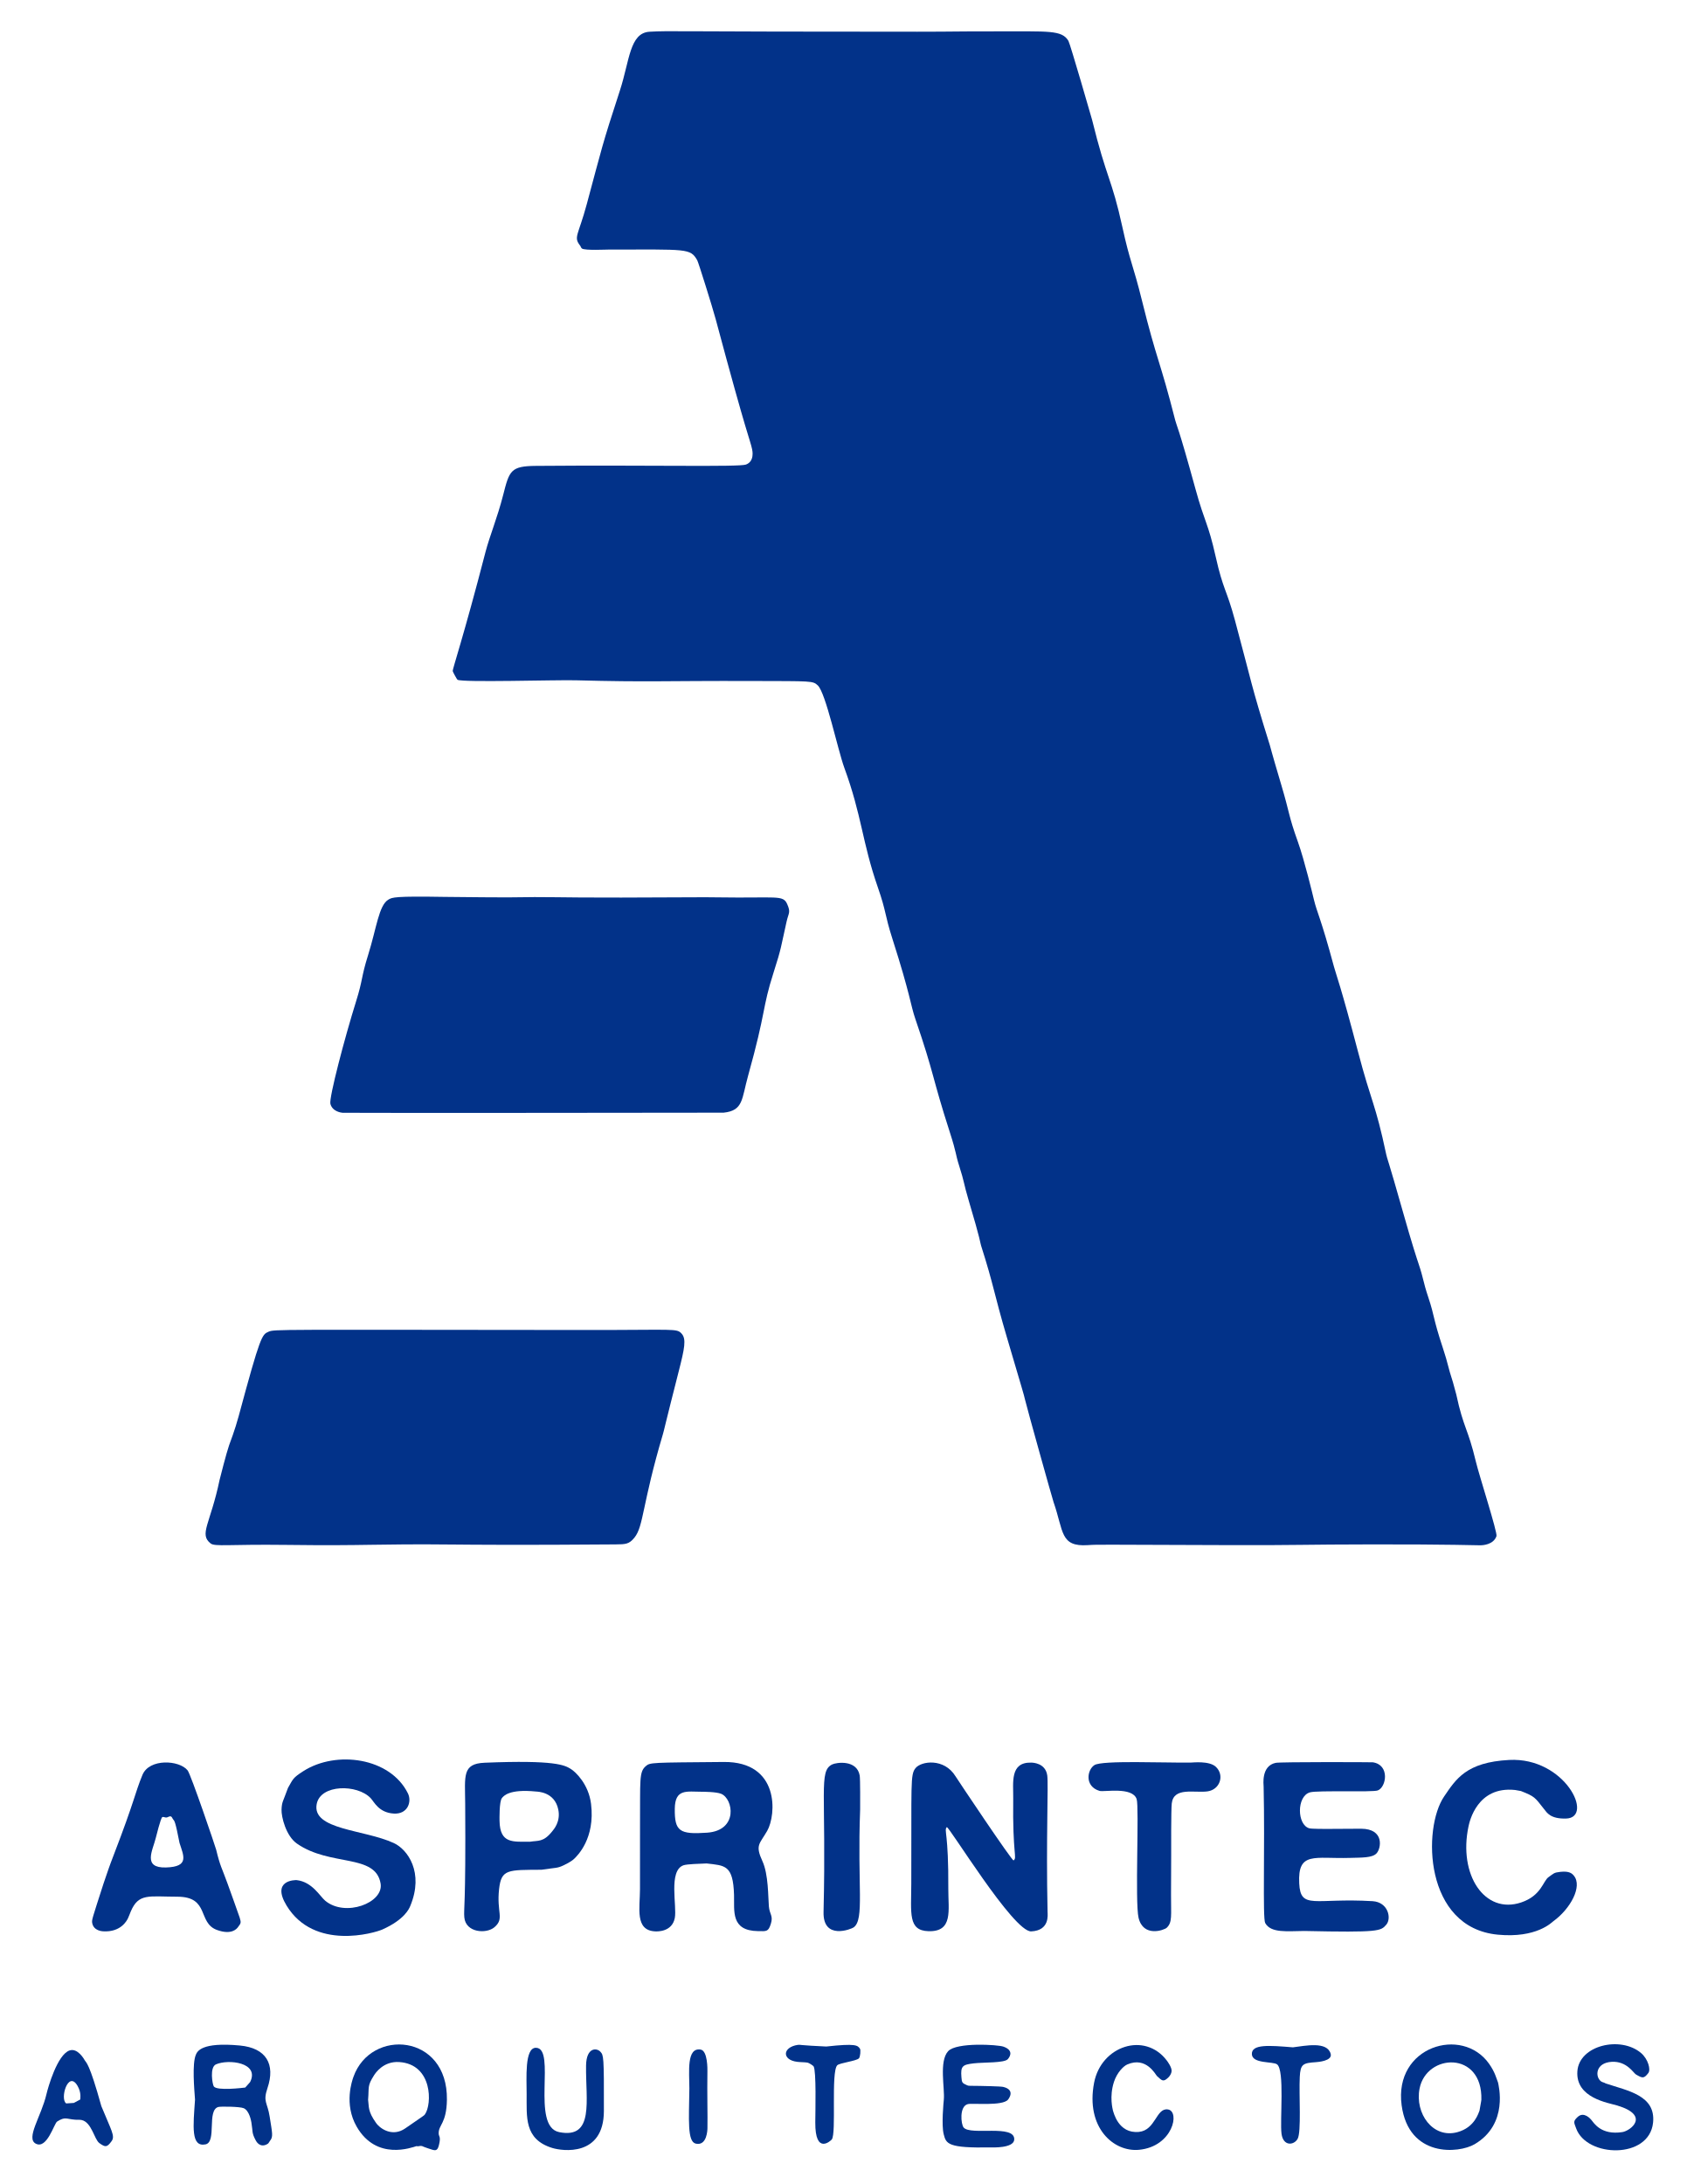
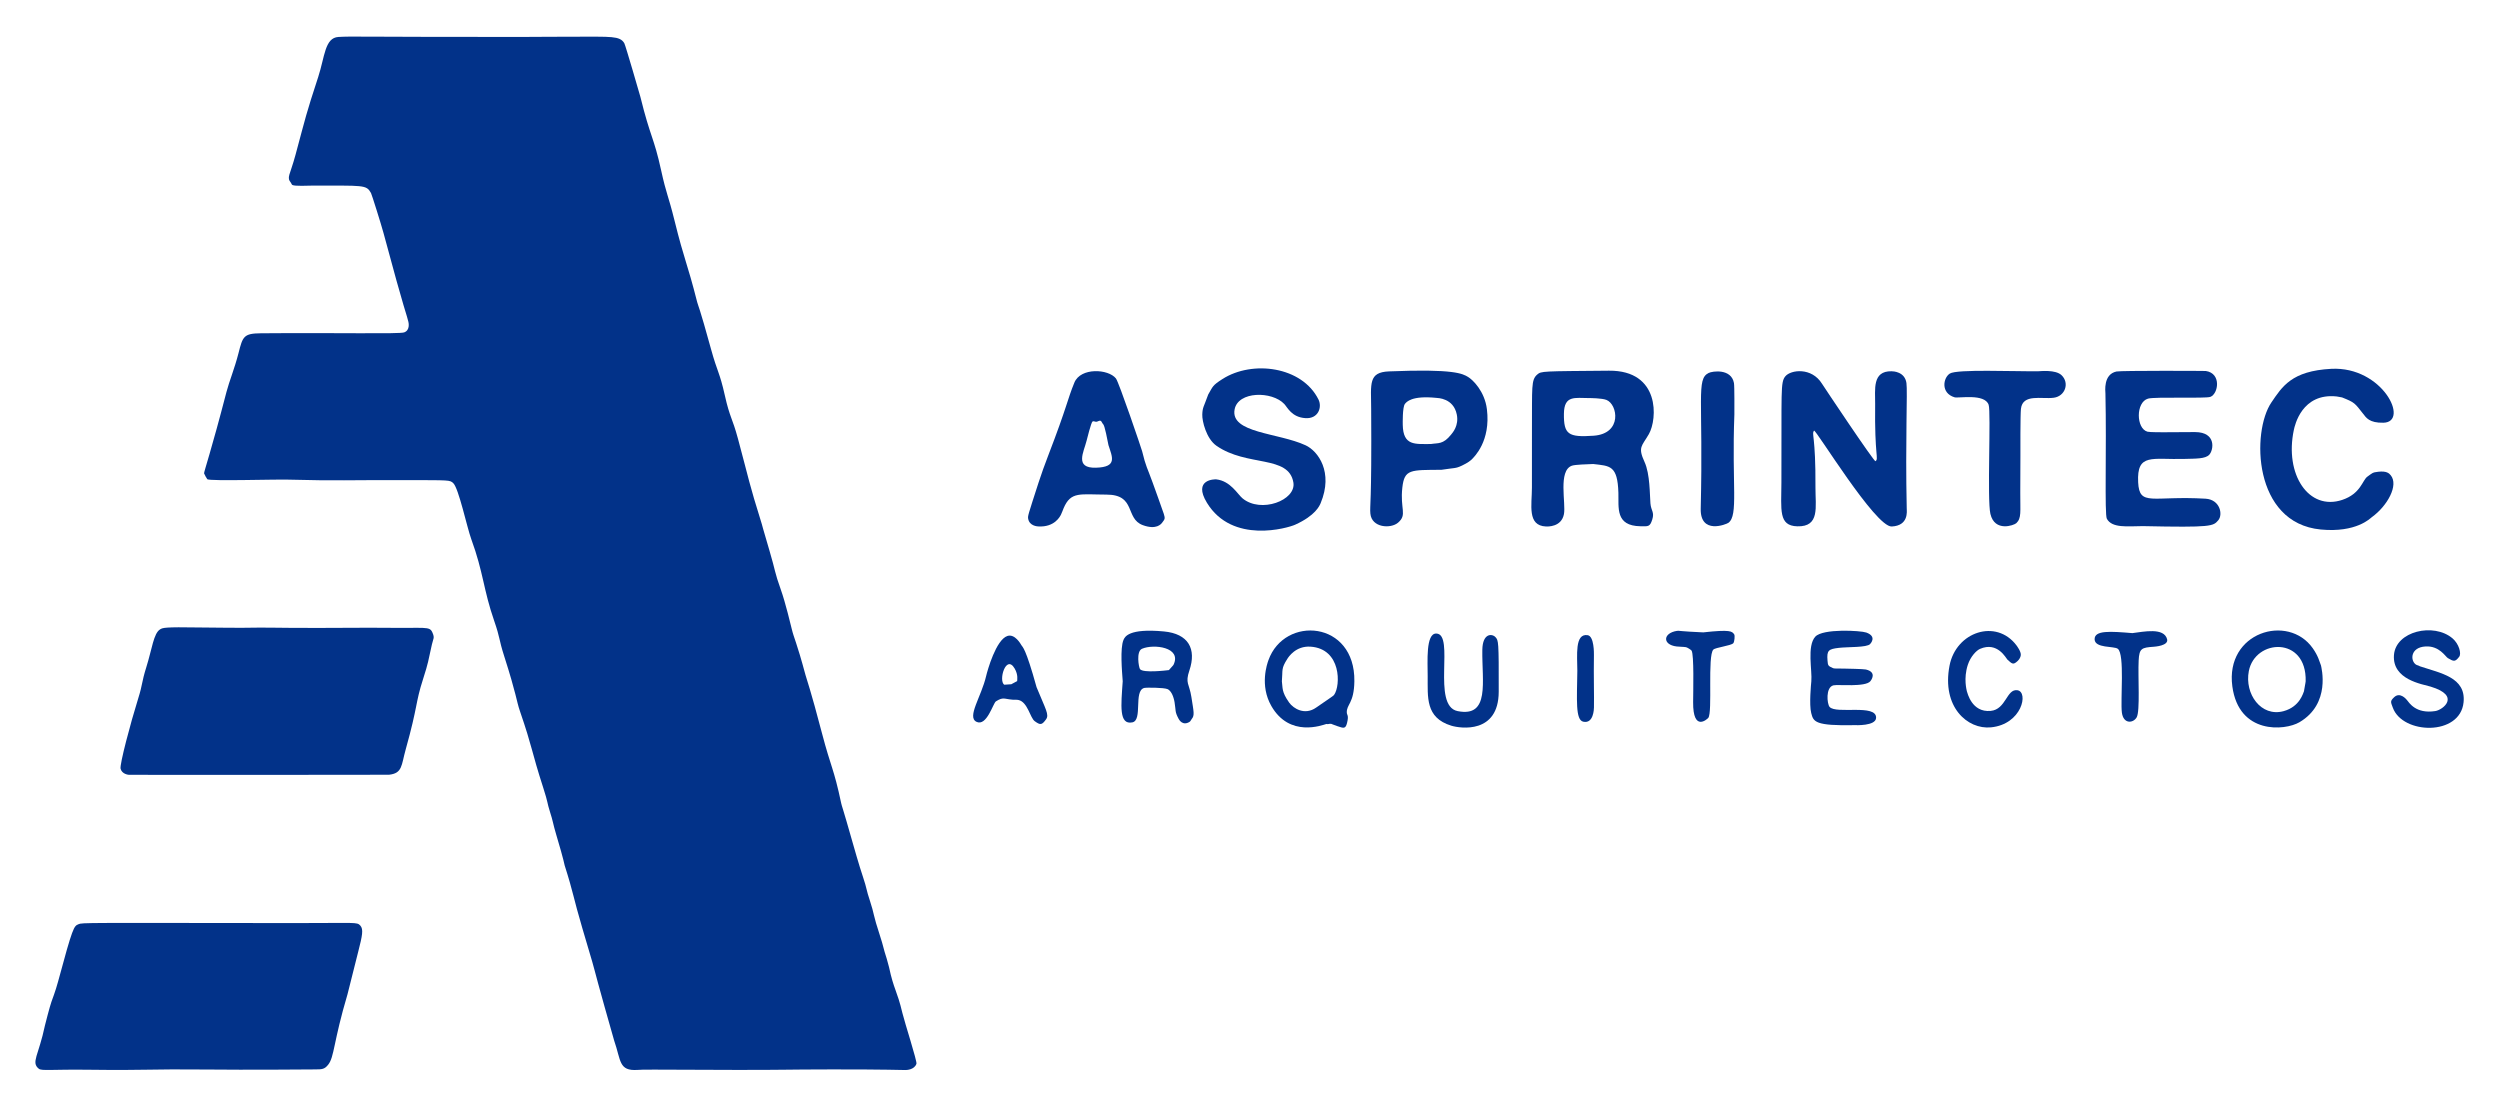
- <svg xmlns="http://www.w3.org/2000/svg" xmlns:ns1="https://www.affinity.studio/" width="100%" height="100%" viewBox="165 65 735 952" version="1.1" xml:space="preserve" style="fill-rule:evenodd;clip-rule:evenodd;stroke-linejoin:round;stroke-miterlimit:2;">
+ <svg xmlns="http://www.w3.org/2000/svg" xmlns:ns1="https://www.affinity.studio/" width="100%" height="100%" viewBox="30 166 1667 737" version="1.1" xml:space="preserve" style="fill-rule:evenodd;clip-rule:evenodd;stroke-linejoin:round;stroke-miterlimit:2;">
  <g transform="matrix(1,0,0,1,-1130,-1276)">
-     <g id="Mesa-de-trabajo4" ns1:id="Mesa de trabajo4" transform="matrix(1,0,0,1,0,-0.069275)">
+     <g id="Mesa-de-trabajo4" ns1:id="Mesa de trabajo4" transform="matrix(1.604755,0,0,1,-683.3732,-0.069275)">
      <rect x="1130" y="1276.069" width="1080" height="1080" style="fill:none;" />
-       <g transform="matrix(2.480803,0,0,2.480803,1147.791,1295.011)">
+       <g transform="matrix(1.614078,0,0,2.5902,1009.323,1404.181)">
        <path d="M315.205,263.578C316.497,269.595 317.219,269.386 318.666,275.45C319.237,277.843 322.478,287.867 322.27,288.475C321.738,290.029 319.748,290.082 319.491,290.089C319.144,290.098 313.949,289.911 300.5,289.929C287.999,289.946 288.022,290.088 275.499,290.056C252.477,289.998 252.48,289.923 250.483,290.057C245.572,290.386 246.244,287.647 244.454,282.514C244.209,281.809 239.812,266.075 239.443,264.517C239.167,263.354 239.147,263.381 236.259,253.575C233.892,245.538 234,244.595 231.717,237.436C231.517,236.808 231.706,236.761 229.536,229.489C228.627,226.44 228.826,226.404 227.859,223.388C227.198,221.325 227.439,221.279 226.243,217.573C223.04,207.646 223.564,207.501 220.171,197.618C219.296,195.07 219.315,193.452 216.161,183.601C214.71,179.073 215.134,178.964 213.574,174.474C210.789,166.459 210.798,161.962 207.674,153.436C206.552,150.372 204.433,140.31 203.019,138.992C202.144,138.175 201.994,138.256 191.5,138.223C175.549,138.173 173.611,138.448 160.501,138.099C156.961,138.005 140.635,138.517 139.715,138.004C139.634,137.959 138.905,136.64 138.884,136.487C138.833,136.093 140.743,130.62 144.646,115.54C145.351,112.819 146.735,109.501 147.739,105.563C148.836,101.257 149.047,100.463 153.499,100.425C173.555,100.256 189.134,100.647 190.393,100.194C191.949,99.635 191.535,97.73 191.485,97.503C191.081,95.645 190.738,95.74 185.077,74.614C184.532,72.58 182.056,64.676 181.851,64.313C180.632,62.152 180.062,62.423 166.5,62.412C165.828,62.411 162.203,62.602 161.607,62.245C161.426,62.137 161.391,61.881 161.26,61.714C160.069,60.187 160.935,59.992 162.423,54.481C165.147,44.389 165.021,44.366 168.267,34.433C169.96,29.251 169.953,24.339 173.473,24.141C177.229,23.929 177.21,24.148 220.5,24.138C227.515,24.137 227.498,24.06 234.503,24.076C243.562,24.096 245.911,23.808 247.06,25.746C247.375,26.275 251.186,39.488 251.208,39.579C253.794,50.092 254.66,49.844 256.547,58.489C257.892,64.65 258.381,64.899 259.981,71.369C262.608,81.995 263.138,81.828 265.828,92.413C266.077,93.392 266.316,93.319 269.396,104.529C271.039,110.511 271.58,110.337 272.938,116.392C274.252,122.252 274.84,122.068 276.319,127.554C279.29,138.571 279.048,138.616 282.453,149.514C282.626,150.07 282.56,150.083 284.47,156.509C286.005,161.675 285.683,161.751 287.396,166.533C288.518,169.666 289.986,175.778 290.181,176.589C290.77,179.041 291.363,179.686 293.721,188.435C294.102,189.851 294.894,191.734 297.949,203.382C300.322,212.43 300.958,212.251 302.901,221.413C303.073,222.228 303.198,222.182 305.807,231.409C307.479,237.325 308.3,239.768 308.541,240.487C309.551,243.493 309.301,243.547 310.308,246.564C311.434,249.94 311.069,250.037 312.844,255.398C313.841,258.41 313.647,258.455 314.629,261.463C314.683,261.63 314.671,261.619 315.205,263.578Z" style="fill:rgb(2,50,137);" />
        <path d="M97.921,278.596C98.044,278.108 99.109,273.893 99.586,272.529C99.735,272.103 100.627,269.801 101.265,267.43C105.105,253.175 105.367,253.062 106.525,252.56C107.561,252.112 107.612,252.217 162.501,252.257C177.983,252.269 178.212,251.939 179.092,252.888C179.969,253.833 179.607,255.53 178.589,259.523C175.992,269.705 176.065,269.713 175.805,270.588C172.155,282.878 172.436,286.714 170.823,288.724C169.88,289.9 169.264,289.916 167.509,289.93C150.611,290.069 141.74,289.979 139.499,289.957C124.493,289.805 124.507,290.204 109.501,290.016C99.582,289.891 97.096,290.356 96.348,289.764C94.264,288.115 96.295,286.383 97.921,278.596Z" style="fill:rgb(2,50,137);" />
        <path d="M148.499,176.243C156.426,176.104 156.404,176.298 168.5,176.276C182.019,176.252 181.997,176.185 185.504,176.24C195.883,176.403 196.914,175.761 197.649,177.424C198.303,178.904 197.893,178.942 197.54,180.509C196.525,185.008 196.676,185.026 195.261,189.433C193.205,195.834 194.008,196.028 190.78,207.581C189.635,211.679 189.97,213.698 186.478,214.072C186.271,214.094 119.985,214.14 119.532,214.092C119.32,214.07 117.758,213.905 117.39,212.525C117.111,211.48 119.955,200.734 121.877,194.598C123.154,190.52 122.745,190.43 124.021,186.358C125.494,181.66 125.891,177.639 127.575,176.64C128.259,176.234 128.638,176.009 137.506,176.158C141.311,176.221 148.06,176.24 148.499,176.243Z" style="fill:rgb(2,50,137);" />
-         <path d="M183.493,345.99C182.304,346.037 180.029,346.098 179.421,346.313C176.747,347.26 178.31,353.482 177.903,355.571C177.419,358.05 174.805,357.939 174.473,357.925C170.839,357.771 171.788,353.796 171.786,350.496C171.785,349.617 171.779,341.484 171.791,339.507C171.839,331.307 171.608,329.924 172.793,328.901C173.577,328.224 173.682,328.273 186.504,328.159C196.348,328.071 195.757,337.434 194.131,340.272C192.801,342.593 191.978,342.723 193.302,345.598C194.364,347.903 194.293,351.904 194.428,353.507C194.552,354.977 195.23,355.157 194.775,356.601C194.329,358.018 194.019,357.898 192.521,357.879C187.679,357.816 188.392,354.302 188.308,351.504C188.149,346.218 186.704,346.368 183.493,345.99ZM182.694,333.391C180.031,333.395 177.94,332.787 177.899,336.381C177.855,340.324 178.716,340.924 183.563,340.585C189.113,340.197 188.176,334.588 186.027,333.744C185.147,333.399 182.962,333.392 182.694,333.391Z" style="fill:rgb(2,50,137);" />
-         <path d="M227.212,330.657C227.551,331.207 237.195,345.658 237.43,345.456C238.094,344.884 237.231,344.669 237.362,334.497C237.396,331.814 236.747,328.191 240.5,328.269C240.79,328.275 243.021,328.322 243.341,330.515C243.572,332.097 243.114,341.511 243.397,354.502C243.409,355.033 243.782,357.764 240.532,357.926C237.411,358.082 225.963,339.22 225.68,339.612C225.169,340.318 226.013,340.425 225.958,350.495C225.939,354.181 226.85,358.019 222.483,357.893C218.864,357.789 219.432,354.792 219.453,349.5C219.522,331.873 219.243,330.405 220.204,329.231C221.225,327.985 225.224,327.442 227.212,330.657Z" style="fill:rgb(2,50,137);" />
-         <path d="M154.486,347.095C148.575,347.138 147.425,346.963 147.03,350.479C146.563,354.627 148.01,355.636 146.222,357.185C144.808,358.409 141.167,358.174 140.921,355.466C140.777,353.876 141.199,353.874 141.073,335.503C141.04,330.602 140.509,328.455 144.49,328.292C156.954,327.779 158.55,328.736 159.589,329.359C160.476,329.891 162.762,332.068 163.187,335.529C163.931,341.594 160.796,344.618 160.215,345.179C159.682,345.693 158.564,346.222 158.411,346.295C157.194,346.871 157.155,346.69 154.486,347.095ZM152.486,342.169C153.861,341.937 154.799,342.298 156.339,340.376C156.627,340.017 157.87,338.662 157.429,336.515C156.788,333.387 153.778,333.379 153.513,333.352C148.799,332.879 147.82,334.129 147.519,334.513C147.046,335.118 147.102,338.183 147.108,338.504C147.182,342.553 149.465,342.164 152.486,342.169Z" style="fill:rgb(2,50,137);" />
-         <path d="M77.533,349.511C78.415,346.968 78.37,346.968 79.341,344.446C83.067,334.769 82.994,333.773 84.367,330.435C85.571,327.509 90.839,327.806 92.304,329.637C92.878,330.353 97.202,343.09 97.315,343.556C98.065,346.637 98.249,346.557 99.33,349.557C99.502,350.032 101.339,355.127 101.453,355.511C101.722,356.418 101.696,356.471 101.128,357.211C100.947,357.446 100.044,358.62 97.451,357.672C94.017,356.417 96.212,351.842 90.511,351.833C85.441,351.825 83.703,351.181 82.316,354.424C82.144,354.826 82.01,355.246 81.817,355.639C81.644,355.992 80.607,358.103 77.458,357.914C77.268,357.903 75.812,357.816 75.549,356.492C75.436,355.922 75.474,355.902 77.533,349.511ZM90.88,342.381C90.129,338.489 89.988,338.524 89.747,338.231C89.611,338.064 89.555,337.777 89.346,337.722C89.088,337.654 88.836,337.897 88.571,337.92C88.329,337.942 88.057,337.738 87.845,337.856C87.577,338.004 86.77,341.261 86.695,341.563C86.162,343.714 84.35,346.817 88.503,346.695C92.671,346.573 91.591,344.635 90.88,342.381Z" style="fill:rgb(2,50,137);" />
-         <path d="M288.499,357.854C285.573,357.873 282.633,358.28 281.633,356.454C281.164,355.6 281.597,343.123 281.359,332.5C281.351,332.124 280.908,328.856 283.468,328.315C284.36,328.126 300.352,328.188 300.54,328.216C303.582,328.671 302.92,332.604 301.408,333.161C300.464,333.509 290.833,333.113 289.499,333.497C287.129,334.178 287.206,339.228 289.397,339.817C289.816,339.93 292.257,339.922 292.506,339.921C298.013,339.901 298.003,339.886 298.481,339.887C302.627,339.904 302.014,343.36 301.192,344.222C300.428,345.025 298.616,344.951 296.491,345.015C290.306,345.2 287.326,343.813 287.612,349.491C287.849,354.195 290.305,352.006 300.492,352.616C303.26,352.782 303.862,355.652 302.906,356.751C301.934,357.867 301.743,358.142 288.499,357.854Z" style="fill:rgb(2,50,137);" />
-         <path d="M109.936,332.72C110.846,331.166 110.707,330.999 112.67,329.748C118.391,326.101 127.886,327.348 131.011,333.678C131.732,335.138 130.982,337.391 128.5,337.224C125.88,337.048 125.084,335.176 124.472,334.524C122.137,332.036 115.632,332.039 114.979,335.569C114.139,340.108 123.321,339.995 128.542,342.411C130.946,343.523 133.88,347.557 131.423,353.463C131.227,353.936 130.436,355.838 126.537,357.59C125.166,358.206 114.543,361.361 109.695,353.397C106.951,348.889 111.217,348.891 111.483,348.921C114.197,349.234 115.54,351.749 116.475,352.533C119.994,355.482 126.781,352.916 126.212,349.522C125.321,344.211 117.348,346.584 111.504,342.495C109.575,341.145 108.756,337.788 108.806,336.522C108.862,335.106 109.063,335.167 109.936,332.72Z" style="fill:rgb(2,50,137);" />
-         <path d="M326.563,333.265C326.222,333.229 325.891,333.119 325.55,333.083C318.875,332.368 317.533,338.655 317.359,339.467C315.544,347.966 320.189,354.996 326.613,352.84C330.154,351.652 330.457,349.069 331.406,348.403C332.366,347.73 332.319,347.596 333.498,347.465C335.079,347.29 335.555,347.763 335.857,348.126C337.435,350.019 335.242,353.991 332.246,356.152C331.98,356.344 329.299,359.156 322.5,358.503C309.518,357.258 309.282,339.778 313.066,334.229C315.134,331.196 316.93,328.201 324.503,327.803C334.315,327.288 339.523,337.978 334.481,338.101C331.752,338.167 331.147,337.091 330.618,336.42C328.99,334.353 329.021,334.236 326.563,333.265Z" style="fill:rgb(2,50,137);" />
-         <path d="M132.506,395.661C131.756,395.871 125.489,398.315 121.998,392.217C119.735,388.265 121.209,384.135 121.444,383.475C124.509,374.883 138.034,375.893 137.862,387.504C137.799,391.783 136.332,391.894 136.419,393.503C136.446,393.989 136.834,393.974 136.461,395.476C136.165,396.668 135.768,396.453 134.595,396.064C133.561,395.72 133.583,395.663 133.49,395.645C132.993,395.549 133.003,395.757 132.506,395.661ZM124.014,387.513C124.196,388.776 123.925,389.488 125.405,391.573C126.21,392.708 128.376,394.054 130.546,392.536C133.764,390.285 133.805,390.352 134.002,390.076C135.255,388.32 135.389,381.288 129.495,380.886C126.665,380.693 125.271,382.877 125.055,383.215C123.834,385.129 124.205,385.264 124.014,387.513Z" style="fill:rgb(2,50,137);" />
-         <path d="M322.546,384.49C322.597,384.822 324.489,391.774 318.419,395.327C315.63,396.96 306.853,397.7 305.607,388.484C304.203,378.098 316.254,374.508 320.964,381.178C322.042,382.704 322.256,383.775 322.546,384.49ZM319.287,389.425C319.592,387.647 319.612,387.66 319.616,387.505C319.842,378.85 309.959,379.358 308.756,385.55C307.909,389.914 311.091,394.386 315.411,393.203C318.512,392.354 319.128,389.74 319.287,389.425Z" style="fill:rgb(2,50,137);" />
-         <path d="M265.116,344.5C265.116,347.784 265.11,347.771 265.09,351.498C265.071,355.127 265.352,356.335 264.325,357.294C263.894,357.696 260.213,359.052 259.382,355.525C258.737,352.785 259.522,336.067 259.047,334.677C258.29,332.457 253.296,333.47 252.529,333.241C249.863,332.444 250.338,329.527 251.633,328.705C253.001,327.838 263.804,328.322 268.503,328.268C268.925,328.263 271.81,327.918 272.967,329.012C274.537,330.498 273.683,333.037 271.478,333.329C269.188,333.633 265.547,332.507 265.216,335.452C265.09,336.569 265.113,343.776 265.116,344.5Z" style="fill:rgb(2,50,137);" />
-         <path d="M210.466,336.5C209.954,350.062 211.259,355.799 209.329,357.222C208.938,357.51 203.915,359.555 204.037,354.515C204.545,333.417 203.147,329.794 205.54,328.598C206.281,328.227 209.873,327.713 210.387,330.52C210.501,331.137 210.465,335.843 210.466,336.5Z" style="fill:rgb(2,50,137);" />
-         <path d="M93.604,387.496C93.465,385.57 93.078,381.193 93.75,379.606C93.996,379.023 94.708,377.34 101.485,377.979C106.123,378.417 107.752,381.268 106.338,385.448C105.504,387.913 106.324,387.926 106.72,390.475C107.166,393.351 107.378,394.001 106.787,394.707C106.642,394.881 106.57,395.132 106.377,395.252C105.041,396.083 104.369,394.83 104.287,394.677C103.524,393.254 103.792,393.178 103.509,391.498C103.471,391.274 103.159,389.423 102.158,388.994C101.461,388.695 98.087,388.671 97.702,388.777C95.638,389.341 97.463,394.94 95.448,395.35C92.855,395.877 93.282,392.18 93.604,387.496ZM102.426,385.364C103.235,384.444 103.253,384.466 103.3,384.371C104.965,380.961 99.482,380.331 97.286,381.29C96.133,381.794 96.672,384.854 96.907,385.173C97.495,385.971 101.988,385.418 102.426,385.364Z" style="fill:rgb(2,50,137);" />
-         <path d="M341.445,384.638C345.332,385.947 350.279,386.719 349.783,391.531C349.116,398.005 338.131,397.668 336.273,392.555C335.883,391.48 335.69,391.317 336.534,390.532C337.642,389.501 338.817,390.904 338.943,391.056C339.38,391.577 340.65,393.779 344.391,393.19C345.822,392.965 349.342,390.286 343.493,388.521C341.921,388.046 336.149,387.215 336.484,382.499C336.809,377.925 344.074,376.251 347.666,379.294C348.916,380.354 349.409,382.219 348.948,382.815C348.154,383.842 347.907,383.723 346.787,383.075C346.323,382.806 345.179,380.699 342.526,380.846C339.64,381.005 339.562,383.488 340.648,384.283C340.883,384.455 341.21,384.467 341.445,384.638Z" style="fill:rgb(2,50,137);" />
-         <path d="M231.5,385.078C231.827,385.084 235.144,385.144 235.59,385.249C237.783,385.768 236.58,387.319 236.463,387.47C235.533,388.669 230.209,388.066 229.386,388.275C227.86,388.664 228.176,391.812 228.647,392.383C229.857,393.849 237.677,391.759 237.542,394.503C237.465,396.075 233.553,395.881 233.501,395.882C225.831,396.034 225.577,395.247 225.147,393.567C224.732,391.944 225.12,387.992 225.167,387.509C225.366,385.491 224.293,380.754 225.929,378.974C227.392,377.383 234.643,377.813 235.675,378.188C237.729,378.935 236.521,380.254 236.395,380.391C235.777,381.067 232.133,380.914 230.43,381.114C228.466,381.345 228.098,381.577 228.261,383.538C228.339,384.483 228.366,384.568 229.241,384.958C229.59,385.114 229.599,385.031 231.5,385.078Z" style="fill:rgb(2,50,137);" />
-         <path d="M77.144,388.629C78.877,392.872 79.612,393.876 78.944,394.789C78.153,395.87 77.87,395.907 76.792,395.123C75.902,394.476 75.452,391.453 73.677,391.072C73.319,390.995 72.946,391.047 72.582,391.019C70.915,390.89 70.802,390.442 69.381,391.336C68.838,391.677 67.615,396.221 65.648,395.235C63.797,394.308 66.593,390.451 67.509,386.503C67.757,385.434 69.396,379.565 71.572,378.844C72.992,378.374 74.121,380.381 74.247,380.605C74.471,381.003 75.013,380.946 77.144,388.629ZM73.436,387.466C73.42,387.307 73.686,386.302 72.954,385.054C71.307,382.246 69.807,387.42 70.98,388.157L72.316,388.066L73.436,387.466Z" style="fill:rgb(2,50,137);" />
-         <path d="M151.869,386.51C151.876,383.789 151.473,378.355 153.502,378.377C157.151,378.415 152.534,392.192 157.591,393.199C163.82,394.438 162.216,387.582 162.311,381.493C162.362,378.253 164.197,378.367 164.83,379.077C165.389,379.703 165.468,379.776 165.442,389.502C165.419,397.59 158.114,396.515 156.388,395.986C151.383,394.453 151.902,390.507 151.869,386.51Z" style="fill:rgb(2,50,137);" />
-         <path d="M254.883,389.402C254.984,389.639 255.786,393.505 259.439,393.159C262.391,392.88 262.46,388.891 264.546,389.211C266.718,389.544 265.415,395.724 259.485,396.302C254.999,396.739 250.056,392.407 251.573,384.517C252.82,378.029 260.481,375.518 264.341,380.611C264.441,380.744 265.261,381.825 265.19,382.503C265.146,382.925 264.893,383.332 264.584,383.624C263.709,384.449 263.51,384.15 262.625,383.351C262.377,383.126 260.751,379.846 257.392,381.312C256.72,381.605 255.59,382.751 255.065,384.364C254.208,386.999 254.856,389.212 254.883,389.402Z" style="fill:rgb(2,50,137);" />
-         <path d="M286.508,378.298C288.669,378.03 292.56,377.177 293.144,379.468C293.458,380.703 290.813,380.886 290.579,380.903C288.278,381.062 287.825,381.209 287.708,383.516C287.549,386.641 288.015,393.22 287.323,394.398C286.654,395.537 284.807,395.705 284.505,393.499C284.188,391.174 285.091,382.29 283.711,381.285C282.983,380.754 279.364,381.211 279.294,379.505C279.22,377.702 282.334,377.959 286.508,378.298Z" style="fill:rgb(2,50,137);" />
-         <path d="M204.514,378.157C209.724,377.585 210.022,377.935 210.439,378.549C210.592,378.775 210.487,379.974 210.258,380.226C209.817,380.71 206.862,381.03 206.446,381.452C205.311,382.606 206.323,393.444 205.483,394.487C205.274,394.747 202.548,397.237 202.586,391.5C202.6,389.329 202.776,382.471 202.292,381.645C202.208,381.502 201.456,381.02 201.215,380.984C200.623,380.896 200.018,380.92 199.423,380.848C196.684,380.515 196.792,378.272 199.524,377.865C199.92,377.806 199.914,377.951 204.514,378.157Z" style="fill:rgb(2,50,137);" />
-         <path d="M180.463,385.5C180.455,382.579 179.94,378.298 182.437,378.692C183.69,378.89 183.637,382.182 183.632,382.502C183.567,386.548 183.686,390.207 183.638,392.505C183.632,392.777 183.571,395.666 181.588,395.22C180.077,394.88 180.388,391.029 180.463,385.5Z" style="fill:rgb(2,50,137);" />
+         <g transform="matrix(1.347403,0,0,1.347403,249.248,-332.1076)">
+           <path d="M183.493,345.99C182.304,346.037 180.029,346.098 179.421,346.313C176.747,347.26 178.31,353.482 177.903,355.571C177.419,358.05 174.805,357.939 174.473,357.925C170.839,357.771 171.788,353.796 171.786,350.496C171.785,349.617 171.779,341.484 171.791,339.507C171.839,331.307 171.608,329.924 172.793,328.901C173.577,328.224 173.682,328.273 186.504,328.159C196.348,328.071 195.757,337.434 194.131,340.272C192.801,342.593 191.978,342.723 193.302,345.598C194.364,347.903 194.293,351.904 194.428,353.507C194.552,354.977 195.23,355.157 194.775,356.601C194.329,358.018 194.019,357.898 192.521,357.879C187.679,357.816 188.392,354.302 188.308,351.504C188.149,346.218 186.704,346.368 183.493,345.99ZM182.694,333.391C180.031,333.395 177.94,332.787 177.899,336.381C177.855,340.324 178.716,340.924 183.563,340.585C189.113,340.197 188.176,334.588 186.027,333.744C185.147,333.399 182.962,333.392 182.694,333.391Z" style="fill:rgb(2,50,137);" />
+         </g>
+         <g transform="matrix(1.347403,0,0,1.347403,249.248,-332.1076)">
+           <path d="M227.212,330.657C227.551,331.207 237.195,345.658 237.43,345.456C238.094,344.884 237.231,344.669 237.362,334.497C237.396,331.814 236.747,328.191 240.5,328.269C240.79,328.275 243.021,328.322 243.341,330.515C243.572,332.097 243.114,341.511 243.397,354.502C243.409,355.033 243.782,357.764 240.532,357.926C237.411,358.082 225.963,339.22 225.68,339.612C225.169,340.318 226.013,340.425 225.958,350.495C225.939,354.181 226.85,358.019 222.483,357.893C218.864,357.789 219.432,354.792 219.453,349.5C219.522,331.873 219.243,330.405 220.204,329.231C221.225,327.985 225.224,327.442 227.212,330.657Z" style="fill:rgb(2,50,137);" />
+         </g>
+         <g transform="matrix(1.347403,0,0,1.347403,249.248,-332.1076)">
+           <path d="M154.486,347.095C148.575,347.138 147.425,346.963 147.03,350.479C146.563,354.627 148.01,355.636 146.222,357.185C144.808,358.409 141.167,358.174 140.921,355.466C140.777,353.876 141.199,353.874 141.073,335.503C141.04,330.602 140.509,328.455 144.49,328.292C156.954,327.779 158.55,328.736 159.589,329.359C160.476,329.891 162.762,332.068 163.187,335.529C163.931,341.594 160.796,344.618 160.215,345.179C159.682,345.693 158.564,346.222 158.411,346.295C157.194,346.871 157.155,346.69 154.486,347.095ZM152.486,342.169C153.861,341.937 154.799,342.298 156.339,340.376C156.627,340.017 157.87,338.662 157.429,336.515C156.788,333.387 153.778,333.379 153.513,333.352C148.799,332.879 147.82,334.129 147.519,334.513C147.046,335.118 147.102,338.183 147.108,338.504C147.182,342.553 149.465,342.164 152.486,342.169Z" style="fill:rgb(2,50,137);" />
+         </g>
+         <g transform="matrix(1.347403,0,0,1.347403,249.248,-332.1076)">
+           <path d="M77.533,349.511C78.415,346.968 78.37,346.968 79.341,344.446C83.067,334.769 82.994,333.773 84.367,330.435C85.571,327.509 90.839,327.806 92.304,329.637C92.878,330.353 97.202,343.09 97.315,343.556C98.065,346.637 98.249,346.557 99.33,349.557C99.502,350.032 101.339,355.127 101.453,355.511C101.722,356.418 101.696,356.471 101.128,357.211C100.947,357.446 100.044,358.62 97.451,357.672C94.017,356.417 96.212,351.842 90.511,351.833C85.441,351.825 83.703,351.181 82.316,354.424C82.144,354.826 82.01,355.246 81.817,355.639C81.644,355.992 80.607,358.103 77.458,357.914C77.268,357.903 75.812,357.816 75.549,356.492C75.436,355.922 75.474,355.902 77.533,349.511ZM90.88,342.381C90.129,338.489 89.988,338.524 89.747,338.231C89.611,338.064 89.555,337.777 89.346,337.722C89.088,337.654 88.836,337.897 88.571,337.92C88.329,337.942 88.057,337.738 87.845,337.856C87.577,338.004 86.77,341.261 86.695,341.563C86.162,343.714 84.35,346.817 88.503,346.695C92.671,346.573 91.591,344.635 90.88,342.381Z" style="fill:rgb(2,50,137);" />
+         </g>
+         <g transform="matrix(1.347403,0,0,1.347403,249.248,-332.1076)">
+           <path d="M288.499,357.854C285.573,357.873 282.633,358.28 281.633,356.454C281.164,355.6 281.597,343.123 281.359,332.5C281.351,332.124 280.908,328.856 283.468,328.315C284.36,328.126 300.352,328.188 300.54,328.216C303.582,328.671 302.92,332.604 301.408,333.161C300.464,333.509 290.833,333.113 289.499,333.497C287.129,334.178 287.206,339.228 289.397,339.817C289.816,339.93 292.257,339.922 292.506,339.921C298.013,339.901 298.003,339.886 298.481,339.887C302.627,339.904 302.014,343.36 301.192,344.222C300.428,345.025 298.616,344.951 296.491,345.015C290.306,345.2 287.326,343.813 287.612,349.491C287.849,354.195 290.305,352.006 300.492,352.616C303.26,352.782 303.862,355.652 302.906,356.751C301.934,357.867 301.743,358.142 288.499,357.854Z" style="fill:rgb(2,50,137);" />
+         </g>
+         <g transform="matrix(1.347403,0,0,1.347403,249.248,-332.1076)">
+           <path d="M109.936,332.72C110.846,331.166 110.707,330.999 112.67,329.748C118.391,326.101 127.886,327.348 131.011,333.678C131.732,335.138 130.982,337.391 128.5,337.224C125.88,337.048 125.084,335.176 124.472,334.524C122.137,332.036 115.632,332.039 114.979,335.569C114.139,340.108 123.321,339.995 128.542,342.411C130.946,343.523 133.88,347.557 131.423,353.463C131.227,353.936 130.436,355.838 126.537,357.59C125.166,358.206 114.543,361.361 109.695,353.397C106.951,348.889 111.217,348.891 111.483,348.921C114.197,349.234 115.54,351.749 116.475,352.533C119.994,355.482 126.781,352.916 126.212,349.522C125.321,344.211 117.348,346.584 111.504,342.495C109.575,341.145 108.756,337.788 108.806,336.522C108.862,335.106 109.063,335.167 109.936,332.72Z" style="fill:rgb(2,50,137);" />
+         </g>
+         <g transform="matrix(1.347403,0,0,1.347403,249.248,-332.1076)">
+           <path d="M326.563,333.265C326.222,333.229 325.891,333.119 325.55,333.083C318.875,332.368 317.533,338.655 317.359,339.467C315.544,347.966 320.189,354.996 326.613,352.84C330.154,351.652 330.457,349.069 331.406,348.403C332.366,347.73 332.319,347.596 333.498,347.465C335.079,347.29 335.555,347.763 335.857,348.126C337.435,350.019 335.242,353.991 332.246,356.152C331.98,356.344 329.299,359.156 322.5,358.503C309.518,357.258 309.282,339.778 313.066,334.229C315.134,331.196 316.93,328.201 324.503,327.803C334.315,327.288 339.523,337.978 334.481,338.101C331.752,338.167 331.147,337.091 330.618,336.42C328.99,334.353 329.021,334.236 326.563,333.265Z" style="fill:rgb(2,50,137);" />
+         </g>
+         <g transform="matrix(1.347403,0,0,1.347403,249.248,-332.1076)">
+           <path d="M132.506,395.661C131.756,395.871 125.489,398.315 121.998,392.217C119.735,388.265 121.209,384.135 121.444,383.475C124.509,374.883 138.034,375.893 137.862,387.504C137.799,391.783 136.332,391.894 136.419,393.503C136.446,393.989 136.834,393.974 136.461,395.476C136.165,396.668 135.768,396.453 134.595,396.064C133.561,395.72 133.583,395.663 133.49,395.645C132.993,395.549 133.003,395.757 132.506,395.661ZM124.014,387.513C124.196,388.776 123.925,389.488 125.405,391.573C126.21,392.708 128.376,394.054 130.546,392.536C133.764,390.285 133.805,390.352 134.002,390.076C135.255,388.32 135.389,381.288 129.495,380.886C126.665,380.693 125.271,382.877 125.055,383.215C123.834,385.129 124.205,385.264 124.014,387.513Z" style="fill:rgb(2,50,137);" />
+         </g>
+         <g transform="matrix(1.347403,0,0,1.347403,249.248,-332.1076)">
+           <path d="M322.546,384.49C322.597,384.822 324.489,391.774 318.419,395.327C315.63,396.96 306.853,397.7 305.607,388.484C304.203,378.098 316.254,374.508 320.964,381.178C322.042,382.704 322.256,383.775 322.546,384.49ZM319.287,389.425C319.592,387.647 319.612,387.66 319.616,387.505C319.842,378.85 309.959,379.358 308.756,385.55C307.909,389.914 311.091,394.386 315.411,393.203C318.512,392.354 319.128,389.74 319.287,389.425Z" style="fill:rgb(2,50,137);" />
+         </g>
+         <g transform="matrix(1.347403,0,0,1.347403,249.248,-332.1076)">
+           <path d="M265.116,344.5C265.116,347.784 265.11,347.771 265.09,351.498C265.071,355.127 265.352,356.335 264.325,357.294C263.894,357.696 260.213,359.052 259.382,355.525C258.737,352.785 259.522,336.067 259.047,334.677C258.29,332.457 253.296,333.47 252.529,333.241C249.863,332.444 250.338,329.527 251.633,328.705C253.001,327.838 263.804,328.322 268.503,328.268C268.925,328.263 271.81,327.918 272.967,329.012C274.537,330.498 273.683,333.037 271.478,333.329C269.188,333.633 265.547,332.507 265.216,335.452C265.09,336.569 265.113,343.776 265.116,344.5Z" style="fill:rgb(2,50,137);" />
+         </g>
+         <g transform="matrix(1.347403,0,0,1.347403,249.248,-332.1076)">
+           <path d="M210.466,336.5C209.954,350.062 211.259,355.799 209.329,357.222C208.938,357.51 203.915,359.555 204.037,354.515C204.545,333.417 203.147,329.794 205.54,328.598C206.281,328.227 209.873,327.713 210.387,330.52C210.501,331.137 210.465,335.843 210.466,336.5Z" style="fill:rgb(2,50,137);" />
+         </g>
+         <g transform="matrix(1.347403,0,0,1.347403,249.248,-332.1076)">
+           <path d="M93.604,387.496C93.465,385.57 93.078,381.193 93.75,379.606C93.996,379.023 94.708,377.34 101.485,377.979C106.123,378.417 107.752,381.268 106.338,385.448C105.504,387.913 106.324,387.926 106.72,390.475C107.166,393.351 107.378,394.001 106.787,394.707C106.642,394.881 106.57,395.132 106.377,395.252C105.041,396.083 104.369,394.83 104.287,394.677C103.524,393.254 103.792,393.178 103.509,391.498C103.471,391.274 103.159,389.423 102.158,388.994C101.461,388.695 98.087,388.671 97.702,388.777C95.638,389.341 97.463,394.94 95.448,395.35C92.855,395.877 93.282,392.18 93.604,387.496ZM102.426,385.364C103.235,384.444 103.253,384.466 103.3,384.371C104.965,380.961 99.482,380.331 97.286,381.29C96.133,381.794 96.672,384.854 96.907,385.173C97.495,385.971 101.988,385.418 102.426,385.364Z" style="fill:rgb(2,50,137);" />
+         </g>
+         <g transform="matrix(1.347403,0,0,1.347403,249.248,-332.1076)">
+           <path d="M231.5,385.078C231.827,385.084 235.144,385.144 235.59,385.249C237.783,385.768 236.58,387.319 236.463,387.47C235.533,388.669 230.209,388.066 229.386,388.275C227.86,388.664 228.176,391.812 228.647,392.383C229.857,393.849 237.677,391.759 237.542,394.503C237.465,396.075 233.553,395.881 233.501,395.882C225.831,396.034 225.577,395.247 225.147,393.567C224.732,391.944 225.12,387.992 225.167,387.509C225.366,385.491 224.293,380.754 225.929,378.974C227.392,377.383 234.643,377.813 235.675,378.188C237.729,378.935 236.521,380.254 236.395,380.391C235.777,381.067 232.133,380.914 230.43,381.114C228.466,381.345 228.098,381.577 228.261,383.538C228.339,384.483 228.366,384.568 229.241,384.958C229.59,385.114 229.599,385.031 231.5,385.078Z" style="fill:rgb(2,50,137);" />
+         </g>
+         <g transform="matrix(1.347403,0,0,1.347403,249.248,-332.1076)">
+           <path d="M77.144,388.629C78.877,392.872 79.612,393.876 78.944,394.789C78.153,395.87 77.87,395.907 76.792,395.123C75.902,394.476 75.452,391.453 73.677,391.072C73.319,390.995 72.946,391.047 72.582,391.019C70.915,390.89 70.802,390.442 69.381,391.336C68.838,391.677 67.615,396.221 65.648,395.235C63.797,394.308 66.593,390.451 67.509,386.503C67.757,385.434 69.396,379.565 71.572,378.844C72.992,378.374 74.121,380.381 74.247,380.605C74.471,381.003 75.013,380.946 77.144,388.629ZM73.436,387.466C73.42,387.307 73.686,386.302 72.954,385.054C71.307,382.246 69.807,387.42 70.98,388.157L72.316,388.066L73.436,387.466Z" style="fill:rgb(2,50,137);" />
+         </g>
+         <g transform="matrix(1.347403,0,0,1.347403,249.248,-332.1076)">
+           <path d="M151.869,386.51C151.876,383.789 151.473,378.355 153.502,378.377C157.151,378.415 152.534,392.192 157.591,393.199C163.82,394.438 162.216,387.582 162.311,381.493C162.362,378.253 164.197,378.367 164.83,379.077C165.389,379.703 165.468,379.776 165.442,389.502C165.419,397.59 158.114,396.515 156.388,395.986C151.383,394.453 151.902,390.507 151.869,386.51Z" style="fill:rgb(2,50,137);" />
+         </g>
+         <g transform="matrix(1.347403,0,0,1.347403,249.248,-332.1076)">
+           <path d="M254.883,389.402C254.984,389.639 255.786,393.505 259.439,393.159C262.391,392.88 262.46,388.891 264.546,389.211C266.718,389.544 265.415,395.724 259.485,396.302C254.999,396.739 250.056,392.407 251.573,384.517C252.82,378.029 260.481,375.518 264.341,380.611C264.441,380.744 265.261,381.825 265.19,382.503C265.146,382.925 264.893,383.332 264.584,383.624C263.709,384.449 263.51,384.15 262.625,383.351C262.377,383.126 260.751,379.846 257.392,381.312C256.72,381.605 255.59,382.751 255.065,384.364C254.208,386.999 254.856,389.212 254.883,389.402Z" style="fill:rgb(2,50,137);" />
+         </g>
+         <g transform="matrix(1.347403,0,0,1.347403,249.248,-332.1076)">
+           <path d="M286.508,378.298C288.669,378.03 292.56,377.177 293.144,379.468C293.458,380.703 290.813,380.886 290.579,380.903C288.278,381.062 287.825,381.209 287.708,383.516C287.549,386.641 288.015,393.22 287.323,394.398C286.654,395.537 284.807,395.705 284.505,393.499C284.188,391.174 285.091,382.29 283.711,381.285C282.983,380.754 279.364,381.211 279.294,379.505C279.22,377.702 282.334,377.959 286.508,378.298Z" style="fill:rgb(2,50,137);" />
+         </g>
+         <g transform="matrix(1.347403,0,0,1.347403,249.248,-332.1076)">
+           <path d="M204.514,378.157C209.724,377.585 210.022,377.935 210.439,378.549C210.592,378.775 210.487,379.974 210.258,380.226C209.817,380.71 206.862,381.03 206.446,381.452C205.311,382.606 206.323,393.444 205.483,394.487C205.274,394.747 202.548,397.237 202.586,391.5C202.6,389.329 202.776,382.471 202.292,381.645C202.208,381.502 201.456,381.02 201.215,380.984C200.623,380.896 200.018,380.92 199.423,380.848C196.684,380.515 196.792,378.272 199.524,377.865C199.92,377.806 199.914,377.951 204.514,378.157Z" style="fill:rgb(2,50,137);" />
+         </g>
+         <g transform="matrix(1.347403,0,0,1.347403,249.248,-332.1076)">
+           <path d="M180.463,385.5C180.455,382.579 179.94,378.298 182.437,378.692C183.69,378.89 183.637,382.182 183.632,382.502C183.567,386.548 183.686,390.207 183.638,392.505C183.632,392.777 183.571,395.666 181.588,395.22C180.077,394.88 180.388,391.029 180.463,385.5Z" style="fill:rgb(2,50,137);" />
+         </g>
+         <g transform="matrix(1.347403,0,0,1.347403,249.248,-332.1076)">
+           <path d="M341.445,384.638C345.332,385.947 350.279,386.719 349.783,391.531C349.116,398.005 338.131,397.668 336.273,392.555C335.883,391.48 335.69,391.317 336.534,390.532C337.642,389.501 338.817,390.904 338.943,391.056C339.38,391.577 340.65,393.779 344.391,393.19C345.822,392.965 349.342,390.286 343.493,388.521C341.921,388.046 336.149,387.215 336.484,382.499C336.809,377.925 344.074,376.251 347.666,379.294C348.916,380.354 349.409,382.219 348.948,382.815C348.154,383.842 347.907,383.723 346.787,383.075C346.323,382.806 345.179,380.699 342.526,380.846C339.64,381.005 339.562,383.488 340.648,384.283C340.883,384.455 341.21,384.467 341.445,384.638Z" style="fill:rgb(2,50,137);" />
+         </g>
      </g>
    </g>
  </g>
</svg>
